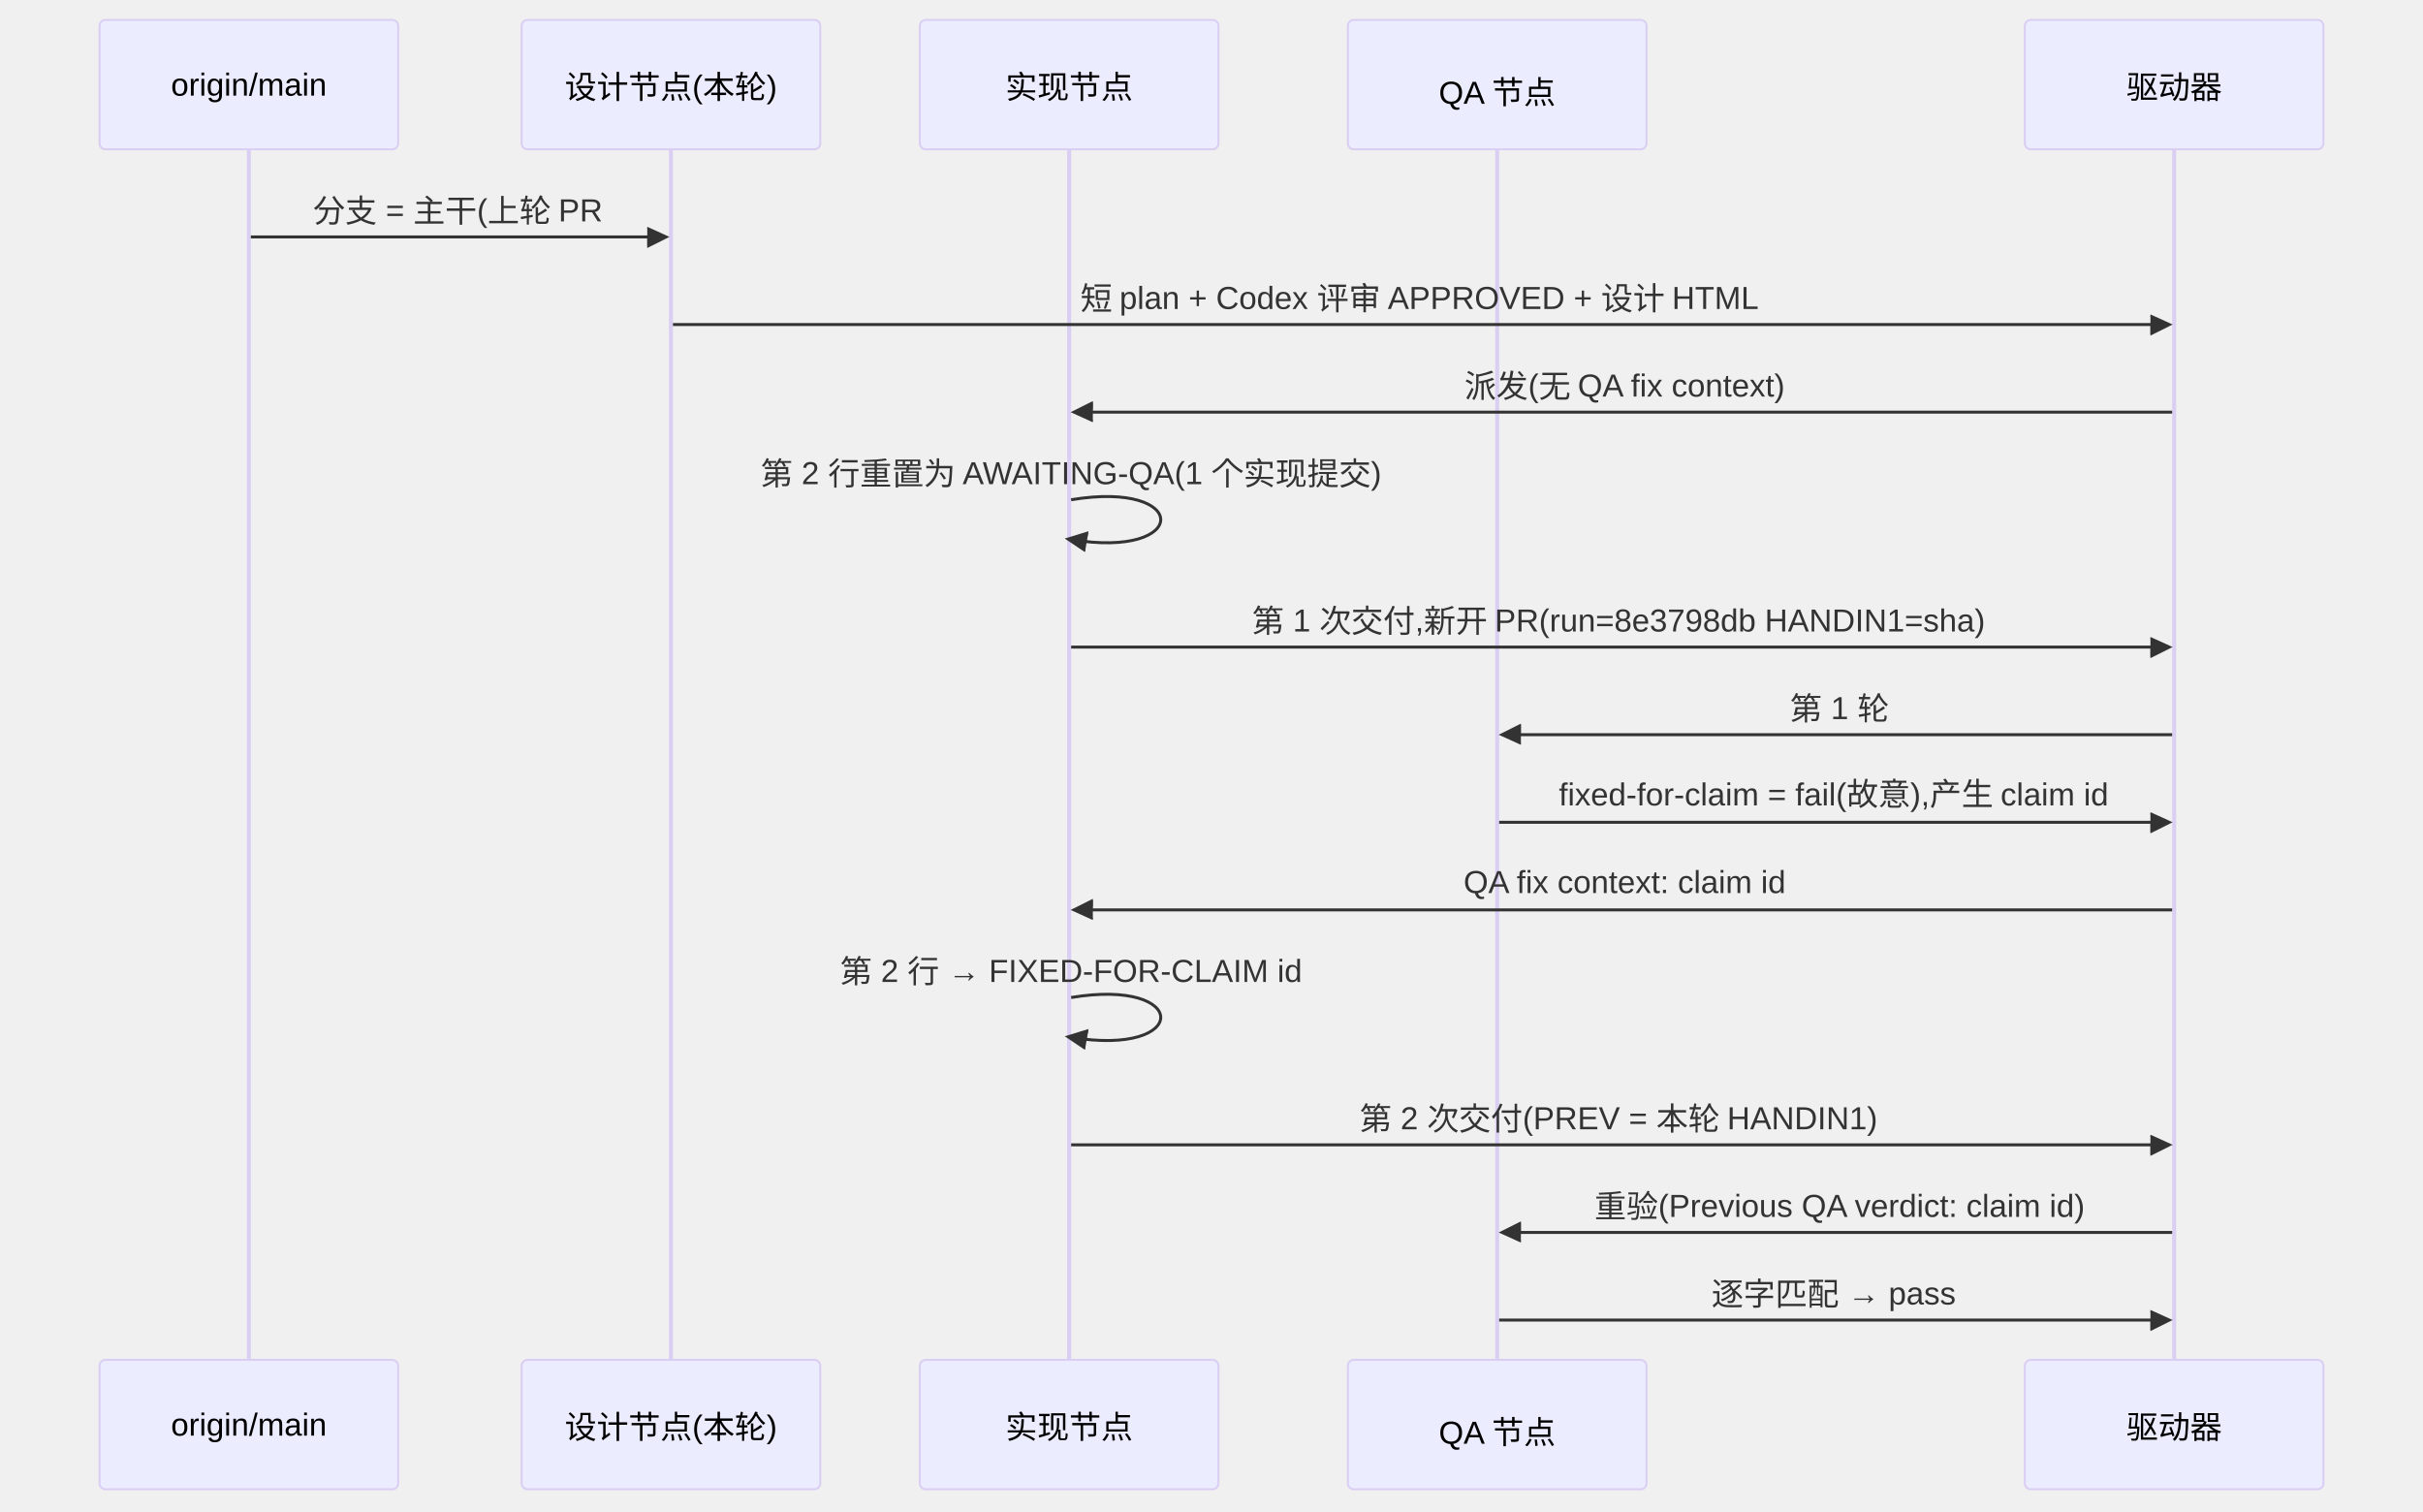
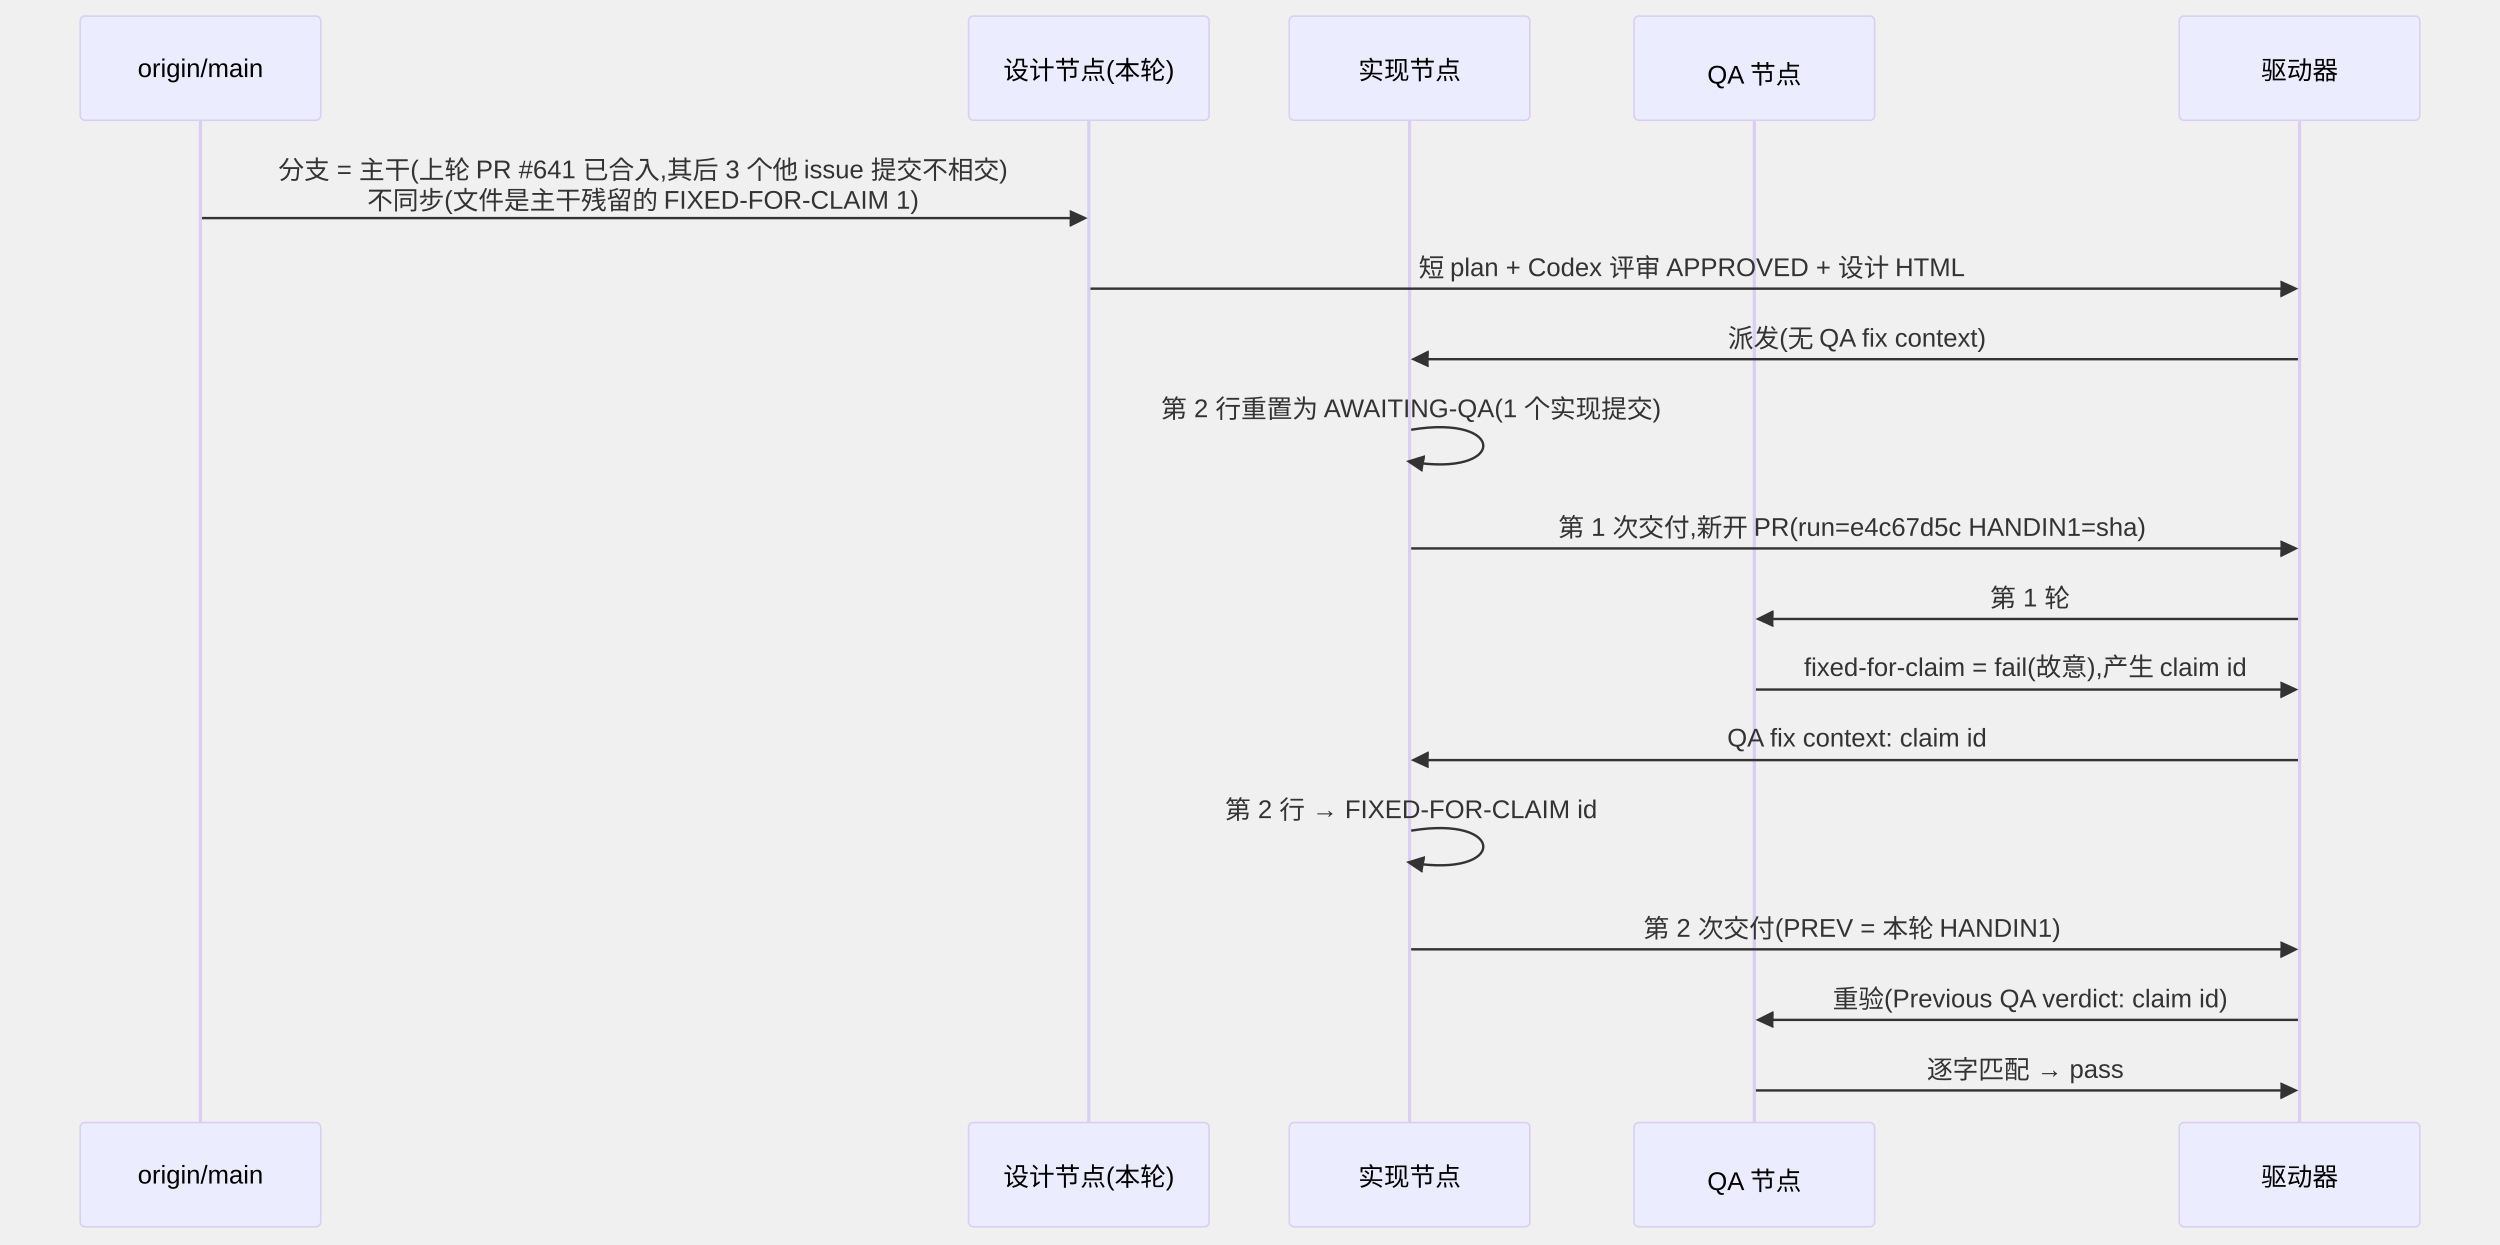
- <svg xmlns="http://www.w3.org/2000/svg" id="FLY-3150-d1" width="100%" style="max-width: 1217px; background-color: white;" viewBox="-50 -10 1217 759" role="graphics-document document" aria-roledescription="sequence">
+ <svg xmlns="http://www.w3.org/2000/svg" id="FLY-3150-d1" width="100%" style="max-width: 1559px; background-color: white;" viewBox="-50 -10 1559 776" role="graphics-document document" aria-roledescription="sequence">
  <g>
-     <rect x="967" y="673" fill="#eaeaea" stroke="#666" width="150" height="65" name="D" rx="3" ry="3" class="actor actor-bottom" />
-     <text x="1042" y="705.5" dominant-baseline="central" alignment-baseline="central" class="actor actor-box" style="text-anchor: middle; font-size: 16px; font-weight: 400;">
-       <tspan x="1042" dy="0">驱动器</tspan>
+     <rect x="1309" y="690" fill="#eaeaea" stroke="#666" width="150" height="65" name="D" rx="3" ry="3" class="actor actor-bottom" />
+     <text x="1384" y="722.5" dominant-baseline="central" alignment-baseline="central" class="actor actor-box" style="text-anchor: middle; font-size: 16px; font-weight: 400;">
+       <tspan x="1384" dy="0">驱动器</tspan>
    </text>
  </g>
  <g>
-     <rect x="627" y="673" fill="#eaeaea" stroke="#666" width="150" height="65" name="Q" rx="3" ry="3" class="actor actor-bottom" />
-     <text x="702" y="705.5" dominant-baseline="central" alignment-baseline="central" class="actor actor-box" style="text-anchor: middle; font-size: 16px; font-weight: 400;">
-       <tspan x="702" dy="0">QA 节点</tspan>
+     <rect x="969" y="690" fill="#eaeaea" stroke="#666" width="150" height="65" name="Q" rx="3" ry="3" class="actor actor-bottom" />
+     <text x="1044" y="722.5" dominant-baseline="central" alignment-baseline="central" class="actor actor-box" style="text-anchor: middle; font-size: 16px; font-weight: 400;">
+       <tspan x="1044" dy="0">QA 节点</tspan>
    </text>
  </g>
  <g>
-     <rect x="412" y="673" fill="#eaeaea" stroke="#666" width="150" height="65" name="I" rx="3" ry="3" class="actor actor-bottom" />
-     <text x="487" y="705.5" dominant-baseline="central" alignment-baseline="central" class="actor actor-box" style="text-anchor: middle; font-size: 16px; font-weight: 400;">
-       <tspan x="487" dy="0">实现节点</tspan>
+     <rect x="754" y="690" fill="#eaeaea" stroke="#666" width="150" height="65" name="I" rx="3" ry="3" class="actor actor-bottom" />
+     <text x="829" y="722.5" dominant-baseline="central" alignment-baseline="central" class="actor actor-box" style="text-anchor: middle; font-size: 16px; font-weight: 400;">
+       <tspan x="829" dy="0">实现节点</tspan>
    </text>
  </g>
  <g>
-     <rect x="212" y="673" fill="#eaeaea" stroke="#666" width="150" height="65" name="S" rx="3" ry="3" class="actor actor-bottom" />
-     <text x="287" y="705.5" dominant-baseline="central" alignment-baseline="central" class="actor actor-box" style="text-anchor: middle; font-size: 16px; font-weight: 400;">
-       <tspan x="287" dy="0">设计节点(本轮)</tspan>
+     <rect x="554" y="690" fill="#eaeaea" stroke="#666" width="150" height="65" name="S" rx="3" ry="3" class="actor actor-bottom" />
+     <text x="629" y="722.5" dominant-baseline="central" alignment-baseline="central" class="actor actor-box" style="text-anchor: middle; font-size: 16px; font-weight: 400;">
+       <tspan x="629" dy="0">设计节点(本轮)</tspan>
    </text>
  </g>
  <g>
-     <rect x="0" y="673" fill="#eaeaea" stroke="#666" width="150" height="65" name="M" rx="3" ry="3" class="actor actor-bottom" />
-     <text x="75" y="705.5" dominant-baseline="central" alignment-baseline="central" class="actor actor-box" style="text-anchor: middle; font-size: 16px; font-weight: 400;">
+     <rect x="0" y="690" fill="#eaeaea" stroke="#666" width="150" height="65" name="M" rx="3" ry="3" class="actor actor-bottom" />
+     <text x="75" y="722.5" dominant-baseline="central" alignment-baseline="central" class="actor actor-box" style="text-anchor: middle; font-size: 16px; font-weight: 400;">
      <tspan x="75" dy="0">origin/main</tspan>
    </text>
  </g>
  <g>
-     <line id="actor4" x1="1042" y1="65" x2="1042" y2="673" class="actor-line 200" stroke-width="0.5px" stroke="#999" name="D" />
+     <line id="actor4" x1="1384" y1="65" x2="1384" y2="690" class="actor-line 200" stroke-width="0.5px" stroke="#999" name="D" />
    <g id="root-4">
-       <rect x="967" y="0" fill="#eaeaea" stroke="#666" width="150" height="65" name="D" rx="3" ry="3" class="actor actor-top" />
-       <text x="1042" y="32.5" dominant-baseline="central" alignment-baseline="central" class="actor actor-box" style="text-anchor: middle; font-size: 16px; font-weight: 400;">
-         <tspan x="1042" dy="0">驱动器</tspan>
+       <rect x="1309" y="0" fill="#eaeaea" stroke="#666" width="150" height="65" name="D" rx="3" ry="3" class="actor actor-top" />
+       <text x="1384" y="32.5" dominant-baseline="central" alignment-baseline="central" class="actor actor-box" style="text-anchor: middle; font-size: 16px; font-weight: 400;">
+         <tspan x="1384" dy="0">驱动器</tspan>
      </text>
    </g>
  </g>
  <g>
-     <line id="actor3" x1="702" y1="65" x2="702" y2="673" class="actor-line 200" stroke-width="0.5px" stroke="#999" name="Q" />
+     <line id="actor3" x1="1044" y1="65" x2="1044" y2="690" class="actor-line 200" stroke-width="0.5px" stroke="#999" name="Q" />
    <g id="root-3">
-       <rect x="627" y="0" fill="#eaeaea" stroke="#666" width="150" height="65" name="Q" rx="3" ry="3" class="actor actor-top" />
-       <text x="702" y="32.5" dominant-baseline="central" alignment-baseline="central" class="actor actor-box" style="text-anchor: middle; font-size: 16px; font-weight: 400;">
-         <tspan x="702" dy="0">QA 节点</tspan>
+       <rect x="969" y="0" fill="#eaeaea" stroke="#666" width="150" height="65" name="Q" rx="3" ry="3" class="actor actor-top" />
+       <text x="1044" y="32.5" dominant-baseline="central" alignment-baseline="central" class="actor actor-box" style="text-anchor: middle; font-size: 16px; font-weight: 400;">
+         <tspan x="1044" dy="0">QA 节点</tspan>
      </text>
    </g>
  </g>
  <g>
-     <line id="actor2" x1="487" y1="65" x2="487" y2="673" class="actor-line 200" stroke-width="0.5px" stroke="#999" name="I" />
+     <line id="actor2" x1="829" y1="65" x2="829" y2="690" class="actor-line 200" stroke-width="0.5px" stroke="#999" name="I" />
    <g id="root-2">
-       <rect x="412" y="0" fill="#eaeaea" stroke="#666" width="150" height="65" name="I" rx="3" ry="3" class="actor actor-top" />
-       <text x="487" y="32.5" dominant-baseline="central" alignment-baseline="central" class="actor actor-box" style="text-anchor: middle; font-size: 16px; font-weight: 400;">
-         <tspan x="487" dy="0">实现节点</tspan>
+       <rect x="754" y="0" fill="#eaeaea" stroke="#666" width="150" height="65" name="I" rx="3" ry="3" class="actor actor-top" />
+       <text x="829" y="32.5" dominant-baseline="central" alignment-baseline="central" class="actor actor-box" style="text-anchor: middle; font-size: 16px; font-weight: 400;">
+         <tspan x="829" dy="0">实现节点</tspan>
      </text>
    </g>
  </g>
  <g>
-     <line id="actor1" x1="287" y1="65" x2="287" y2="673" class="actor-line 200" stroke-width="0.5px" stroke="#999" name="S" />
+     <line id="actor1" x1="629" y1="65" x2="629" y2="690" class="actor-line 200" stroke-width="0.5px" stroke="#999" name="S" />
    <g id="root-1">
-       <rect x="212" y="0" fill="#eaeaea" stroke="#666" width="150" height="65" name="S" rx="3" ry="3" class="actor actor-top" />
-       <text x="287" y="32.5" dominant-baseline="central" alignment-baseline="central" class="actor actor-box" style="text-anchor: middle; font-size: 16px; font-weight: 400;">
-         <tspan x="287" dy="0">设计节点(本轮)</tspan>
+       <rect x="554" y="0" fill="#eaeaea" stroke="#666" width="150" height="65" name="S" rx="3" ry="3" class="actor actor-top" />
+       <text x="629" y="32.5" dominant-baseline="central" alignment-baseline="central" class="actor actor-box" style="text-anchor: middle; font-size: 16px; font-weight: 400;">
+         <tspan x="629" dy="0">设计节点(本轮)</tspan>
      </text>
    </g>
  </g>
  <g>
-     <line id="actor0" x1="75" y1="65" x2="75" y2="673" class="actor-line 200" stroke-width="0.5px" stroke="#999" name="M" />
+     <line id="actor0" x1="75" y1="65" x2="75" y2="690" class="actor-line 200" stroke-width="0.5px" stroke="#999" name="M" />
    <g id="root-0">
      <rect x="0" y="0" fill="#eaeaea" stroke="#666" width="150" height="65" name="M" rx="3" ry="3" class="actor actor-top" />
      <text x="75" y="32.5" dominant-baseline="central" alignment-baseline="central" class="actor actor-box" style="text-anchor: middle; font-size: 16px; font-weight: 400;">
        <tspan x="75" dy="0">origin/main</tspan>
      </text>
    </g>
  </g>
  <style>#FLY-3150-d1{font-family:"trebuchet ms",verdana,arial,sans-serif;font-size:16px;fill:#333;}@keyframes edge-animation-frame{from{stroke-dashoffset:0;}}@keyframes dash{to{stroke-dashoffset:0;}}#FLY-3150-d1 .edge-animation-slow{stroke-dasharray:9,5!important;stroke-dashoffset:900;animation:dash 50s linear infinite;stroke-linecap:round;}#FLY-3150-d1 .edge-animation-fast{stroke-dasharray:9,5!important;stroke-dashoffset:900;animation:dash 20s linear infinite;stroke-linecap:round;}#FLY-3150-d1 .error-icon{fill:#552222;}#FLY-3150-d1 .error-text{fill:#552222;stroke:#552222;}#FLY-3150-d1 .edge-thickness-normal{stroke-width:1px;}#FLY-3150-d1 .edge-thickness-thick{stroke-width:3.5px;}#FLY-3150-d1 .edge-pattern-solid{stroke-dasharray:0;}#FLY-3150-d1 .edge-thickness-invisible{stroke-width:0;fill:none;}#FLY-3150-d1 .edge-pattern-dashed{stroke-dasharray:3;}#FLY-3150-d1 .edge-pattern-dotted{stroke-dasharray:2;}#FLY-3150-d1 .marker{fill:#333333;stroke:#333333;}#FLY-3150-d1 .marker.cross{stroke:#333333;}#FLY-3150-d1 svg{font-family:"trebuchet ms",verdana,arial,sans-serif;font-size:16px;}#FLY-3150-d1 p{margin:0;}#FLY-3150-d1 .actor{stroke:hsl(259.626, 59.777%, 87.902%);fill:#ECECFF;}#FLY-3150-d1 text.actor&gt;tspan{fill:black;stroke:none;}#FLY-3150-d1 .actor-line{stroke:hsl(259.626, 59.777%, 87.902%);}#FLY-3150-d1 .innerArc{stroke-width:1.5;stroke-dasharray:none;}#FLY-3150-d1 .messageLine0{stroke-width:1.5;stroke-dasharray:none;stroke:#333;}#FLY-3150-d1 .messageLine1{stroke-width:1.5;stroke-dasharray:2,2;stroke:#333;}#FLY-3150-d1 #arrowhead path{fill:#333;stroke:#333;}#FLY-3150-d1 .sequenceNumber{fill:white;}#FLY-3150-d1 #sequencenumber{fill:#333;}#FLY-3150-d1 #crosshead path{fill:#333;stroke:#333;}#FLY-3150-d1 .messageText{fill:#333;stroke:none;}#FLY-3150-d1 .labelBox{stroke:hsl(259.626, 59.777%, 87.902%);fill:#ECECFF;}#FLY-3150-d1 .labelText,#FLY-3150-d1 .labelText&gt;tspan{fill:black;stroke:none;}#FLY-3150-d1 .loopText,#FLY-3150-d1 .loopText&gt;tspan{fill:black;stroke:none;}#FLY-3150-d1 .loopLine{stroke-width:2px;stroke-dasharray:2,2;stroke:hsl(259.626, 59.777%, 87.902%);fill:hsl(259.626, 59.777%, 87.902%);}#FLY-3150-d1 .note{stroke:#aaaa33;fill:#fff5ad;}#FLY-3150-d1 .noteText,#FLY-3150-d1 .noteText&gt;tspan{fill:black;stroke:none;}#FLY-3150-d1 .activation0{fill:#f4f4f4;stroke:#666;}#FLY-3150-d1 .activation1{fill:#f4f4f4;stroke:#666;}#FLY-3150-d1 .activation2{fill:#f4f4f4;stroke:#666;}#FLY-3150-d1 .actorPopupMenu{position:absolute;}#FLY-3150-d1 .actorPopupMenuPanel{position:absolute;fill:#ECECFF;box-shadow:0px 8px 16px 0px rgba(0,0,0,0.2);filter:drop-shadow(3px 5px 2px rgb(0 0 0 / 0.4));}#FLY-3150-d1 .actor-man line{stroke:hsl(259.626, 59.777%, 87.902%);fill:#ECECFF;}#FLY-3150-d1 .actor-man circle,#FLY-3150-d1 line{stroke:hsl(259.626, 59.777%, 87.902%);fill:#ECECFF;stroke-width:2px;}#FLY-3150-d1 :root{--mermaid-font-family:"trebuchet ms",verdana,arial,sans-serif;}</style>
  <g />
  <defs>
    <symbol id="computer" width="24" height="24">
      <path transform="scale(.5)" d="M2 2v13h20v-13h-20zm18 11h-16v-9h16v9zm-10.228 6l.466-1h3.524l.467 1h-4.457zm14.228 3h-24l2-6h2.104l-1.33 4h18.45l-1.297-4h2.073l2 6zm-5-10h-14v-7h14v7z" />
    </symbol>
  </defs>
  <defs>
    <symbol id="database" fill-rule="evenodd" clip-rule="evenodd">
      <path transform="scale(.5)" d="M12.258.001l.256.004.255.005.253.008.251.01.249.012.247.015.246.016.242.019.241.02.239.023.236.024.233.027.231.028.229.031.225.032.223.034.22.036.217.038.214.04.211.041.208.043.205.045.201.046.198.048.194.05.191.051.187.053.183.054.18.056.175.057.172.059.168.06.163.061.16.063.155.064.15.066.074.033.073.033.071.034.07.034.069.035.068.035.067.035.066.035.064.036.064.036.062.036.06.036.06.037.058.037.058.037.055.038.055.038.053.038.052.038.051.039.05.039.048.039.047.039.045.04.044.04.043.04.041.04.04.041.039.041.037.041.036.041.034.041.033.042.032.042.03.042.029.042.027.042.026.043.024.043.023.043.021.043.02.043.018.044.017.043.015.044.013.044.012.044.011.045.009.044.007.045.006.045.004.045.002.045.001.045v17l-.001.045-.002.045-.004.045-.006.045-.007.045-.009.044-.011.045-.012.044-.013.044-.015.044-.017.043-.018.044-.02.043-.021.043-.023.043-.024.043-.026.043-.027.042-.029.042-.03.042-.032.042-.033.042-.034.041-.036.041-.037.041-.039.041-.04.041-.041.04-.043.04-.044.04-.045.04-.047.039-.048.039-.05.039-.051.039-.052.038-.053.038-.055.038-.055.038-.058.037-.058.037-.06.037-.06.036-.062.036-.064.036-.064.036-.066.035-.067.035-.068.035-.069.035-.07.034-.071.034-.073.033-.074.033-.15.066-.155.064-.16.063-.163.061-.168.06-.172.059-.175.057-.18.056-.183.054-.187.053-.191.051-.194.05-.198.048-.201.046-.205.045-.208.043-.211.041-.214.04-.217.038-.22.036-.223.034-.225.032-.229.031-.231.028-.233.027-.236.024-.239.023-.241.02-.242.019-.246.016-.247.015-.249.012-.251.01-.253.008-.255.005-.256.004-.258.001-.258-.001-.256-.004-.255-.005-.253-.008-.251-.01-.249-.012-.247-.015-.245-.016-.243-.019-.241-.02-.238-.023-.236-.024-.234-.027-.231-.028-.228-.031-.226-.032-.223-.034-.22-.036-.217-.038-.214-.04-.211-.041-.208-.043-.204-.045-.201-.046-.198-.048-.195-.05-.19-.051-.187-.053-.184-.054-.179-.056-.176-.057-.172-.059-.167-.06-.164-.061-.159-.063-.155-.064-.151-.066-.074-.033-.072-.033-.072-.034-.07-.034-.069-.035-.068-.035-.067-.035-.066-.035-.064-.036-.063-.036-.062-.036-.061-.036-.06-.037-.058-.037-.057-.037-.056-.038-.055-.038-.053-.038-.052-.038-.051-.039-.049-.039-.049-.039-.046-.039-.046-.04-.044-.04-.043-.04-.041-.04-.04-.041-.039-.041-.037-.041-.036-.041-.034-.041-.033-.042-.032-.042-.03-.042-.029-.042-.027-.042-.026-.043-.024-.043-.023-.043-.021-.043-.02-.043-.018-.044-.017-.043-.015-.044-.013-.044-.012-.044-.011-.045-.009-.044-.007-.045-.006-.045-.004-.045-.002-.045-.001-.045v-17l.001-.045.002-.045.004-.045.006-.045.007-.045.009-.044.011-.045.012-.044.013-.044.015-.044.017-.043.018-.044.02-.043.021-.043.023-.043.024-.043.026-.043.027-.042.029-.042.03-.042.032-.042.033-.042.034-.041.036-.041.037-.041.039-.041.04-.041.041-.04.043-.04.044-.04.046-.04.046-.039.049-.039.049-.039.051-.039.052-.038.053-.038.055-.038.056-.038.057-.037.058-.037.06-.037.061-.036.062-.036.063-.036.064-.036.066-.035.067-.035.068-.035.069-.035.07-.034.072-.034.072-.033.074-.033.151-.066.155-.064.159-.063.164-.061.167-.06.172-.059.176-.057.179-.056.184-.054.187-.053.19-.051.195-.05.198-.048.201-.046.204-.045.208-.043.211-.041.214-.04.217-.038.22-.036.223-.034.226-.032.228-.031.231-.028.234-.027.236-.024.238-.023.241-.02.243-.019.245-.016.247-.015.249-.012.251-.01.253-.008.255-.005.256-.004.258-.001.258.001zm-9.258 20.499v.01l.001.021.003.021.004.022.005.021.006.022.007.022.009.023.01.022.011.023.012.023.013.023.015.023.016.024.017.023.018.024.019.024.021.024.022.025.023.024.024.025.052.049.056.05.061.051.066.051.07.051.075.051.079.052.084.052.088.052.092.052.097.052.102.051.105.052.11.052.114.051.119.051.123.051.127.05.131.05.135.05.139.048.144.049.147.047.152.047.155.047.16.045.163.045.167.043.171.043.176.041.178.041.183.039.187.039.19.037.194.035.197.035.202.033.204.031.209.03.212.029.216.027.219.025.222.024.226.021.23.02.233.018.236.016.24.015.243.012.246.01.249.008.253.005.256.004.259.001.26-.001.257-.004.254-.005.25-.008.247-.011.244-.012.241-.014.237-.016.233-.018.231-.021.226-.021.224-.024.22-.026.216-.027.212-.028.21-.031.205-.031.202-.034.198-.034.194-.036.191-.037.187-.039.183-.04.179-.04.175-.042.172-.043.168-.044.163-.045.16-.046.155-.046.152-.047.148-.048.143-.049.139-.049.136-.05.131-.05.126-.05.123-.051.118-.052.114-.051.11-.052.106-.052.101-.052.096-.052.092-.052.088-.053.083-.051.079-.052.074-.052.07-.051.065-.051.06-.051.056-.05.051-.05.023-.024.023-.025.021-.024.02-.024.019-.024.018-.024.017-.024.015-.023.014-.024.013-.023.012-.023.01-.023.01-.022.008-.022.006-.022.006-.022.004-.022.004-.021.001-.021.001-.021v-4.127l-.077.055-.08.053-.083.054-.085.053-.087.052-.09.052-.093.051-.095.05-.097.05-.1.049-.102.049-.105.048-.106.047-.109.047-.111.046-.114.045-.115.045-.118.044-.12.043-.122.042-.124.042-.126.041-.128.04-.13.04-.132.038-.134.038-.135.037-.138.037-.139.035-.142.035-.143.034-.144.033-.147.032-.148.031-.15.03-.151.03-.153.029-.154.027-.156.027-.158.026-.159.025-.161.024-.162.023-.163.022-.165.021-.166.02-.167.019-.169.018-.169.017-.171.016-.173.015-.173.014-.175.013-.175.012-.177.011-.178.01-.179.008-.179.008-.181.006-.182.005-.182.004-.184.003-.184.002h-.37l-.184-.002-.184-.003-.182-.004-.182-.005-.181-.006-.179-.008-.179-.008-.178-.01-.176-.011-.176-.012-.175-.013-.173-.014-.172-.015-.171-.016-.17-.017-.169-.018-.167-.019-.166-.02-.165-.021-.163-.022-.162-.023-.161-.024-.159-.025-.157-.026-.156-.027-.155-.027-.153-.029-.151-.03-.15-.03-.148-.031-.146-.032-.145-.033-.143-.034-.141-.035-.14-.035-.137-.037-.136-.037-.134-.038-.132-.038-.13-.04-.128-.04-.126-.041-.124-.042-.122-.042-.12-.044-.117-.043-.116-.045-.113-.045-.112-.046-.109-.047-.106-.047-.105-.048-.102-.049-.1-.049-.097-.05-.095-.05-.093-.052-.09-.051-.087-.052-.085-.053-.083-.054-.08-.054-.077-.054v4.127zm0-5.654v.011l.001.021.003.021.004.021.005.022.006.022.007.022.009.022.01.022.011.023.012.023.013.023.015.024.016.023.017.024.018.024.019.024.021.024.022.024.023.025.024.024.052.05.056.05.061.05.066.051.07.051.075.052.079.051.084.052.088.052.092.052.097.052.102.052.105.052.11.051.114.051.119.052.123.05.127.051.131.05.135.049.139.049.144.048.147.048.152.047.155.046.16.045.163.045.167.044.171.042.176.042.178.04.183.04.187.038.19.037.194.036.197.034.202.033.204.032.209.03.212.028.216.027.219.025.222.024.226.022.23.02.233.018.236.016.24.014.243.012.246.01.249.008.253.006.256.003.259.001.26-.001.257-.003.254-.006.25-.008.247-.01.244-.012.241-.015.237-.016.233-.018.231-.02.226-.022.224-.024.22-.025.216-.027.212-.029.21-.03.205-.032.202-.033.198-.035.194-.036.191-.037.187-.039.183-.039.179-.041.175-.042.172-.043.168-.044.163-.045.16-.045.155-.047.152-.047.148-.048.143-.048.139-.05.136-.049.131-.05.126-.051.123-.051.118-.051.114-.052.11-.052.106-.052.101-.052.096-.052.092-.052.088-.052.083-.052.079-.052.074-.051.07-.052.065-.051.06-.05.056-.051.051-.049.023-.025.023-.024.021-.025.02-.024.019-.024.018-.024.017-.024.015-.023.014-.023.013-.024.012-.022.01-.023.01-.023.008-.022.006-.022.006-.022.004-.021.004-.022.001-.021.001-.021v-4.139l-.077.054-.08.054-.083.054-.085.052-.087.053-.09.051-.093.051-.095.051-.097.05-.1.049-.102.049-.105.048-.106.047-.109.047-.111.046-.114.045-.115.044-.118.044-.12.044-.122.042-.124.042-.126.041-.128.04-.13.039-.132.039-.134.038-.135.037-.138.036-.139.036-.142.035-.143.033-.144.033-.147.033-.148.031-.15.03-.151.03-.153.028-.154.028-.156.027-.158.026-.159.025-.161.024-.162.023-.163.022-.165.021-.166.02-.167.019-.169.018-.169.017-.171.016-.173.015-.173.014-.175.013-.175.012-.177.011-.178.009-.179.009-.179.007-.181.007-.182.005-.182.004-.184.003-.184.002h-.37l-.184-.002-.184-.003-.182-.004-.182-.005-.181-.007-.179-.007-.179-.009-.178-.009-.176-.011-.176-.012-.175-.013-.173-.014-.172-.015-.171-.016-.17-.017-.169-.018-.167-.019-.166-.02-.165-.021-.163-.022-.162-.023-.161-.024-.159-.025-.157-.026-.156-.027-.155-.028-.153-.028-.151-.03-.15-.03-.148-.031-.146-.033-.145-.033-.143-.033-.141-.035-.14-.036-.137-.036-.136-.037-.134-.038-.132-.039-.13-.039-.128-.04-.126-.041-.124-.042-.122-.043-.12-.043-.117-.044-.116-.044-.113-.046-.112-.046-.109-.046-.106-.047-.105-.048-.102-.049-.1-.049-.097-.05-.095-.051-.093-.051-.09-.051-.087-.053-.085-.052-.083-.054-.08-.054-.077-.054v4.139zm0-5.666v.011l.001.02.003.022.004.021.005.022.006.021.007.022.009.023.01.022.011.023.012.023.013.023.015.023.016.024.017.024.018.023.019.024.021.025.022.024.023.024.024.025.052.05.056.05.061.05.066.051.07.051.075.052.079.051.084.052.088.052.092.052.097.052.102.052.105.051.11.052.114.051.119.051.123.051.127.05.131.05.135.05.139.049.144.048.147.048.152.047.155.046.16.045.163.045.167.043.171.043.176.042.178.04.183.04.187.038.19.037.194.036.197.034.202.033.204.032.209.03.212.028.216.027.219.025.222.024.226.021.23.02.233.018.236.017.24.014.243.012.246.01.249.008.253.006.256.003.259.001.26-.001.257-.003.254-.006.25-.008.247-.01.244-.013.241-.014.237-.016.233-.018.231-.02.226-.022.224-.024.22-.025.216-.027.212-.029.21-.03.205-.032.202-.033.198-.035.194-.036.191-.037.187-.039.183-.039.179-.041.175-.042.172-.043.168-.044.163-.045.16-.045.155-.047.152-.047.148-.048.143-.049.139-.049.136-.049.131-.051.126-.05.123-.051.118-.052.114-.051.11-.052.106-.052.101-.052.096-.052.092-.052.088-.052.083-.052.079-.052.074-.052.07-.051.065-.051.06-.051.056-.05.051-.049.023-.025.023-.025.021-.024.02-.024.019-.024.018-.024.017-.024.015-.023.014-.024.013-.023.012-.023.01-.022.01-.023.008-.022.006-.022.006-.022.004-.022.004-.021.001-.021.001-.021v-4.153l-.077.054-.08.054-.083.053-.085.053-.087.053-.09.051-.093.051-.095.051-.097.05-.1.049-.102.048-.105.048-.106.048-.109.046-.111.046-.114.046-.115.044-.118.044-.12.043-.122.043-.124.042-.126.041-.128.04-.13.039-.132.039-.134.038-.135.037-.138.036-.139.036-.142.034-.143.034-.144.033-.147.032-.148.032-.15.03-.151.03-.153.028-.154.028-.156.027-.158.026-.159.024-.161.024-.162.023-.163.023-.165.021-.166.02-.167.019-.169.018-.169.017-.171.016-.173.015-.173.014-.175.013-.175.012-.177.01-.178.01-.179.009-.179.007-.181.006-.182.006-.182.004-.184.003-.184.001-.185.001-.185-.001-.184-.001-.184-.003-.182-.004-.182-.006-.181-.006-.179-.007-.179-.009-.178-.01-.176-.01-.176-.012-.175-.013-.173-.014-.172-.015-.171-.016-.17-.017-.169-.018-.167-.019-.166-.02-.165-.021-.163-.023-.162-.023-.161-.024-.159-.024-.157-.026-.156-.027-.155-.028-.153-.028-.151-.03-.15-.03-.148-.032-.146-.032-.145-.033-.143-.034-.141-.034-.14-.036-.137-.036-.136-.037-.134-.038-.132-.039-.13-.039-.128-.041-.126-.041-.124-.041-.122-.043-.12-.043-.117-.044-.116-.044-.113-.046-.112-.046-.109-.046-.106-.048-.105-.048-.102-.048-.1-.05-.097-.049-.095-.051-.093-.051-.09-.052-.087-.052-.085-.053-.083-.053-.08-.054-.077-.054v4.153zm8.74-8.179l-.257.004-.254.005-.25.008-.247.011-.244.012-.241.014-.237.016-.233.018-.231.021-.226.022-.224.023-.22.026-.216.027-.212.028-.21.031-.205.032-.202.033-.198.034-.194.036-.191.038-.187.038-.183.04-.179.041-.175.042-.172.043-.168.043-.163.045-.16.046-.155.046-.152.048-.148.048-.143.048-.139.049-.136.05-.131.05-.126.051-.123.051-.118.051-.114.052-.11.052-.106.052-.101.052-.096.052-.092.052-.088.052-.083.052-.079.052-.074.051-.07.052-.065.051-.06.05-.056.05-.051.05-.023.025-.023.024-.021.024-.02.025-.019.024-.018.024-.017.023-.015.024-.014.023-.013.023-.012.023-.01.023-.01.022-.008.022-.006.023-.006.021-.004.022-.004.021-.001.021-.001.021.001.021.001.021.004.021.004.022.006.021.006.023.008.022.01.022.01.023.012.023.013.023.014.023.015.024.017.023.018.024.019.024.02.025.021.024.023.024.023.025.051.05.056.05.06.05.065.051.07.052.074.051.079.052.083.052.088.052.092.052.096.052.101.052.106.052.11.052.114.052.118.051.123.051.126.051.131.05.136.05.139.049.143.048.148.048.152.048.155.046.16.046.163.045.168.043.172.043.175.042.179.041.183.04.187.038.191.038.194.036.198.034.202.033.205.032.21.031.212.028.216.027.22.026.224.023.226.022.231.021.233.018.237.016.241.014.244.012.247.011.25.008.254.005.257.004.26.001.26-.001.257-.004.254-.005.25-.008.247-.011.244-.012.241-.014.237-.016.233-.018.231-.021.226-.022.224-.023.22-.026.216-.027.212-.028.21-.031.205-.032.202-.033.198-.034.194-.036.191-.038.187-.038.183-.04.179-.041.175-.042.172-.043.168-.043.163-.045.16-.046.155-.046.152-.048.148-.048.143-.048.139-.049.136-.05.131-.05.126-.051.123-.051.118-.051.114-.052.11-.052.106-.052.101-.052.096-.052.092-.052.088-.052.083-.052.079-.052.074-.051.07-.052.065-.051.06-.05.056-.05.051-.05.023-.025.023-.024.021-.024.02-.025.019-.024.018-.024.017-.023.015-.024.014-.023.013-.023.012-.023.01-.023.01-.022.008-.022.006-.023.006-.021.004-.022.004-.021.001-.021.001-.021-.001-.021-.001-.021-.004-.021-.004-.022-.006-.021-.006-.023-.008-.022-.01-.022-.01-.023-.012-.023-.013-.023-.014-.023-.015-.024-.017-.023-.018-.024-.019-.024-.02-.025-.021-.024-.023-.024-.023-.025-.051-.05-.056-.05-.06-.05-.065-.051-.07-.052-.074-.051-.079-.052-.083-.052-.088-.052-.092-.052-.096-.052-.101-.052-.106-.052-.11-.052-.114-.052-.118-.051-.123-.051-.126-.051-.131-.05-.136-.05-.139-.049-.143-.048-.148-.048-.152-.048-.155-.046-.16-.046-.163-.045-.168-.043-.172-.043-.175-.042-.179-.041-.183-.04-.187-.038-.191-.038-.194-.036-.198-.034-.202-.033-.205-.032-.21-.031-.212-.028-.216-.027-.22-.026-.224-.023-.226-.022-.231-.021-.233-.018-.237-.016-.241-.014-.244-.012-.247-.011-.25-.008-.254-.005-.257-.004-.26-.001-.26.001z" />
    </symbol>
  </defs>
  <defs>
    <symbol id="clock" width="24" height="24">
      <path transform="scale(.5)" d="M12 2c5.514 0 10 4.486 10 10s-4.486 10-10 10-10-4.486-10-10 4.486-10 10-10zm0-2c-6.627 0-12 5.373-12 12s5.373 12 12 12 12-5.373 12-12-5.373-12-12-12zm5.848 12.459c.202.038.202.333.001.372-1.907.361-6.045 1.111-6.547 1.111-.719 0-1.301-.582-1.301-1.301 0-.512.77-5.447 1.125-7.445.034-.192.312-.181.343.014l.985 6.238 5.394 1.011z" />
    </symbol>
  </defs>
  <defs>
    <marker id="arrowhead" refX="7.9" refY="5" markerUnits="userSpaceOnUse" markerWidth="12" markerHeight="12" orient="auto-start-reverse">
      <path d="M -1 0 L 10 5 L 0 10 z" />
    </marker>
  </defs>
  <defs>
    <marker id="crosshead" markerWidth="15" markerHeight="8" orient="auto" refX="4" refY="4.5">
      <path fill="none" stroke="#000000" stroke-width="1pt" d="M 1,2 L 6,7 M 6,2 L 1,7" style="stroke-dasharray: 0, 0;" />
    </marker>
  </defs>
  <defs>
    <marker id="filled-head" refX="15.5" refY="7" markerWidth="20" markerHeight="28" orient="auto">
      <path d="M 18,7 L9,13 L14,7 L9,1 Z" />
    </marker>
  </defs>
  <defs>
    <marker id="sequencenumber" refX="15" refY="15" markerWidth="60" markerHeight="40" orient="auto">
      <circle cx="15" cy="15" r="6" />
    </marker>
  </defs>
-   <text x="180" y="80" text-anchor="middle" dominant-baseline="middle" alignment-baseline="middle" class="messageText" dy="1em" style="font-size: 16px; font-weight: 400;">分支 = 主干(上轮 PR</text>
-   <line x1="76" y1="109" x2="283" y2="109" class="messageLine0" stroke-width="2" stroke="none" marker-end="url(#arrowhead)" style="fill: none;" />
-   <text x="663" y="124" text-anchor="middle" dominant-baseline="middle" alignment-baseline="middle" class="messageText" dy="1em" style="font-size: 16px; font-weight: 400;">短 plan + Codex 评审 APPROVED + 设计 HTML</text>
-   <line x1="288" y1="153" x2="1038" y2="153" class="messageLine0" stroke-width="2" stroke="none" marker-end="url(#arrowhead)" style="fill: none;" />
-   <text x="766" y="168" text-anchor="middle" dominant-baseline="middle" alignment-baseline="middle" class="messageText" dy="1em" style="font-size: 16px; font-weight: 400;">派发(无 QA fix context)</text>
-   <line x1="1041" y1="197" x2="491" y2="197" class="messageLine0" stroke-width="2" stroke="none" marker-end="url(#arrowhead)" style="fill: none;" />
-   <text x="488" y="212" text-anchor="middle" dominant-baseline="middle" alignment-baseline="middle" class="messageText" dy="1em" style="font-size: 16px; font-weight: 400;">第 2 行重置为 AWAITING-QA(1 个实现提交)</text>
-   <path d="M 488,241 C 548,231 548,271 488,261" class="messageLine0" stroke-width="2" stroke="none" marker-end="url(#arrowhead)" style="fill: none;" />
-   <text x="763" y="286" text-anchor="middle" dominant-baseline="middle" alignment-baseline="middle" class="messageText" dy="1em" style="font-size: 16px; font-weight: 400;">第 1 次交付,新开 PR(run=8e3798db HANDIN1=sha)</text>
-   <line x1="488" y1="315" x2="1038" y2="315" class="messageLine0" stroke-width="2" stroke="none" marker-end="url(#arrowhead)" style="fill: none;" />
-   <text x="874" y="330" text-anchor="middle" dominant-baseline="middle" alignment-baseline="middle" class="messageText" dy="1em" style="font-size: 16px; font-weight: 400;">第 1 轮</text>
-   <line x1="1041" y1="359" x2="706" y2="359" class="messageLine0" stroke-width="2" stroke="none" marker-end="url(#arrowhead)" style="fill: none;" />
-   <text x="871" y="374" text-anchor="middle" dominant-baseline="middle" alignment-baseline="middle" class="messageText" dy="1em" style="font-size: 16px; font-weight: 400;">fixed-for-claim = fail(故意),产生 claim id</text>
-   <line x1="703" y1="403" x2="1038" y2="403" class="messageLine0" stroke-width="2" stroke="none" marker-end="url(#arrowhead)" style="fill: none;" />
-   <text x="766" y="418" text-anchor="middle" dominant-baseline="middle" alignment-baseline="middle" class="messageText" dy="1em" style="font-size: 16px; font-weight: 400;">QA fix context: claim id</text>
-   <line x1="1041" y1="447" x2="491" y2="447" class="messageLine0" stroke-width="2" stroke="none" marker-end="url(#arrowhead)" style="fill: none;" />
-   <text x="488" y="462" text-anchor="middle" dominant-baseline="middle" alignment-baseline="middle" class="messageText" dy="1em" style="font-size: 16px; font-weight: 400;">第 2 行 → FIXED-FOR-CLAIM id</text>
-   <path d="M 488,491 C 548,481 548,521 488,511" class="messageLine0" stroke-width="2" stroke="none" marker-end="url(#arrowhead)" style="fill: none;" />
-   <text x="763" y="536" text-anchor="middle" dominant-baseline="middle" alignment-baseline="middle" class="messageText" dy="1em" style="font-size: 16px; font-weight: 400;">第 2 次交付(PREV = 本轮 HANDIN1)</text>
-   <line x1="488" y1="565" x2="1038" y2="565" class="messageLine0" stroke-width="2" stroke="none" marker-end="url(#arrowhead)" style="fill: none;" />
-   <text x="874" y="580" text-anchor="middle" dominant-baseline="middle" alignment-baseline="middle" class="messageText" dy="1em" style="font-size: 16px; font-weight: 400;">重验(Previous QA verdict: claim id)</text>
-   <line x1="1041" y1="609" x2="706" y2="609" class="messageLine0" stroke-width="2" stroke="none" marker-end="url(#arrowhead)" style="fill: none;" />
-   <text x="871" y="624" text-anchor="middle" dominant-baseline="middle" alignment-baseline="middle" class="messageText" dy="1em" style="font-size: 16px; font-weight: 400;">逐字匹配 → pass</text>
-   <line x1="703" y1="653" x2="1038" y2="653" class="messageLine0" stroke-width="2" stroke="none" marker-end="url(#arrowhead)" style="fill: none;" />
+   <text x="351" y="80" text-anchor="middle" dominant-baseline="middle" alignment-baseline="middle" class="messageText" dy="1em" style="font-size: 16px; font-weight: 400;">分支 = 主干(上轮 PR #641 已合入,其后 3 个他 issue 提交不相交)</text>
+   <text x="351" y="99" text-anchor="middle" dominant-baseline="middle" alignment-baseline="middle" class="messageText" dy="1em" style="font-size: 16px; font-weight: 400;">不同步(文件是主干残留的 FIXED-FOR-CLAIM 1)</text>
+   <line x1="76" y1="126" x2="625" y2="126" class="messageLine0" stroke-width="2" stroke="none" marker-end="url(#arrowhead)" style="fill: none;" />
+   <text x="1005" y="141" text-anchor="middle" dominant-baseline="middle" alignment-baseline="middle" class="messageText" dy="1em" style="font-size: 16px; font-weight: 400;">短 plan + Codex 评审 APPROVED + 设计 HTML</text>
+   <line x1="630" y1="170" x2="1380" y2="170" class="messageLine0" stroke-width="2" stroke="none" marker-end="url(#arrowhead)" style="fill: none;" />
+   <text x="1108" y="185" text-anchor="middle" dominant-baseline="middle" alignment-baseline="middle" class="messageText" dy="1em" style="font-size: 16px; font-weight: 400;">派发(无 QA fix context)</text>
+   <line x1="1383" y1="214" x2="833" y2="214" class="messageLine0" stroke-width="2" stroke="none" marker-end="url(#arrowhead)" style="fill: none;" />
+   <text x="830" y="229" text-anchor="middle" dominant-baseline="middle" alignment-baseline="middle" class="messageText" dy="1em" style="font-size: 16px; font-weight: 400;">第 2 行重置为 AWAITING-QA(1 个实现提交)</text>
+   <path d="M 830,258 C 890,248 890,288 830,278" class="messageLine0" stroke-width="2" stroke="none" marker-end="url(#arrowhead)" style="fill: none;" />
+   <text x="1105" y="303" text-anchor="middle" dominant-baseline="middle" alignment-baseline="middle" class="messageText" dy="1em" style="font-size: 16px; font-weight: 400;">第 1 次交付,新开 PR(run=e4c67d5c HANDIN1=sha)</text>
+   <line x1="830" y1="332" x2="1380" y2="332" class="messageLine0" stroke-width="2" stroke="none" marker-end="url(#arrowhead)" style="fill: none;" />
+   <text x="1216" y="347" text-anchor="middle" dominant-baseline="middle" alignment-baseline="middle" class="messageText" dy="1em" style="font-size: 16px; font-weight: 400;">第 1 轮</text>
+   <line x1="1383" y1="376" x2="1048" y2="376" class="messageLine0" stroke-width="2" stroke="none" marker-end="url(#arrowhead)" style="fill: none;" />
+   <text x="1213" y="391" text-anchor="middle" dominant-baseline="middle" alignment-baseline="middle" class="messageText" dy="1em" style="font-size: 16px; font-weight: 400;">fixed-for-claim = fail(故意),产生 claim id</text>
+   <line x1="1045" y1="420" x2="1380" y2="420" class="messageLine0" stroke-width="2" stroke="none" marker-end="url(#arrowhead)" style="fill: none;" />
+   <text x="1108" y="435" text-anchor="middle" dominant-baseline="middle" alignment-baseline="middle" class="messageText" dy="1em" style="font-size: 16px; font-weight: 400;">QA fix context: claim id</text>
+   <line x1="1383" y1="464" x2="833" y2="464" class="messageLine0" stroke-width="2" stroke="none" marker-end="url(#arrowhead)" style="fill: none;" />
+   <text x="830" y="479" text-anchor="middle" dominant-baseline="middle" alignment-baseline="middle" class="messageText" dy="1em" style="font-size: 16px; font-weight: 400;">第 2 行 → FIXED-FOR-CLAIM id</text>
+   <path d="M 830,508 C 890,498 890,538 830,528" class="messageLine0" stroke-width="2" stroke="none" marker-end="url(#arrowhead)" style="fill: none;" />
+   <text x="1105" y="553" text-anchor="middle" dominant-baseline="middle" alignment-baseline="middle" class="messageText" dy="1em" style="font-size: 16px; font-weight: 400;">第 2 次交付(PREV = 本轮 HANDIN1)</text>
+   <line x1="830" y1="582" x2="1380" y2="582" class="messageLine0" stroke-width="2" stroke="none" marker-end="url(#arrowhead)" style="fill: none;" />
+   <text x="1216" y="597" text-anchor="middle" dominant-baseline="middle" alignment-baseline="middle" class="messageText" dy="1em" style="font-size: 16px; font-weight: 400;">重验(Previous QA verdict: claim id)</text>
+   <line x1="1383" y1="626" x2="1048" y2="626" class="messageLine0" stroke-width="2" stroke="none" marker-end="url(#arrowhead)" style="fill: none;" />
+   <text x="1213" y="641" text-anchor="middle" dominant-baseline="middle" alignment-baseline="middle" class="messageText" dy="1em" style="font-size: 16px; font-weight: 400;">逐字匹配 → pass</text>
+   <line x1="1045" y1="670" x2="1380" y2="670" class="messageLine0" stroke-width="2" stroke="none" marker-end="url(#arrowhead)" style="fill: none;" />
</svg>
